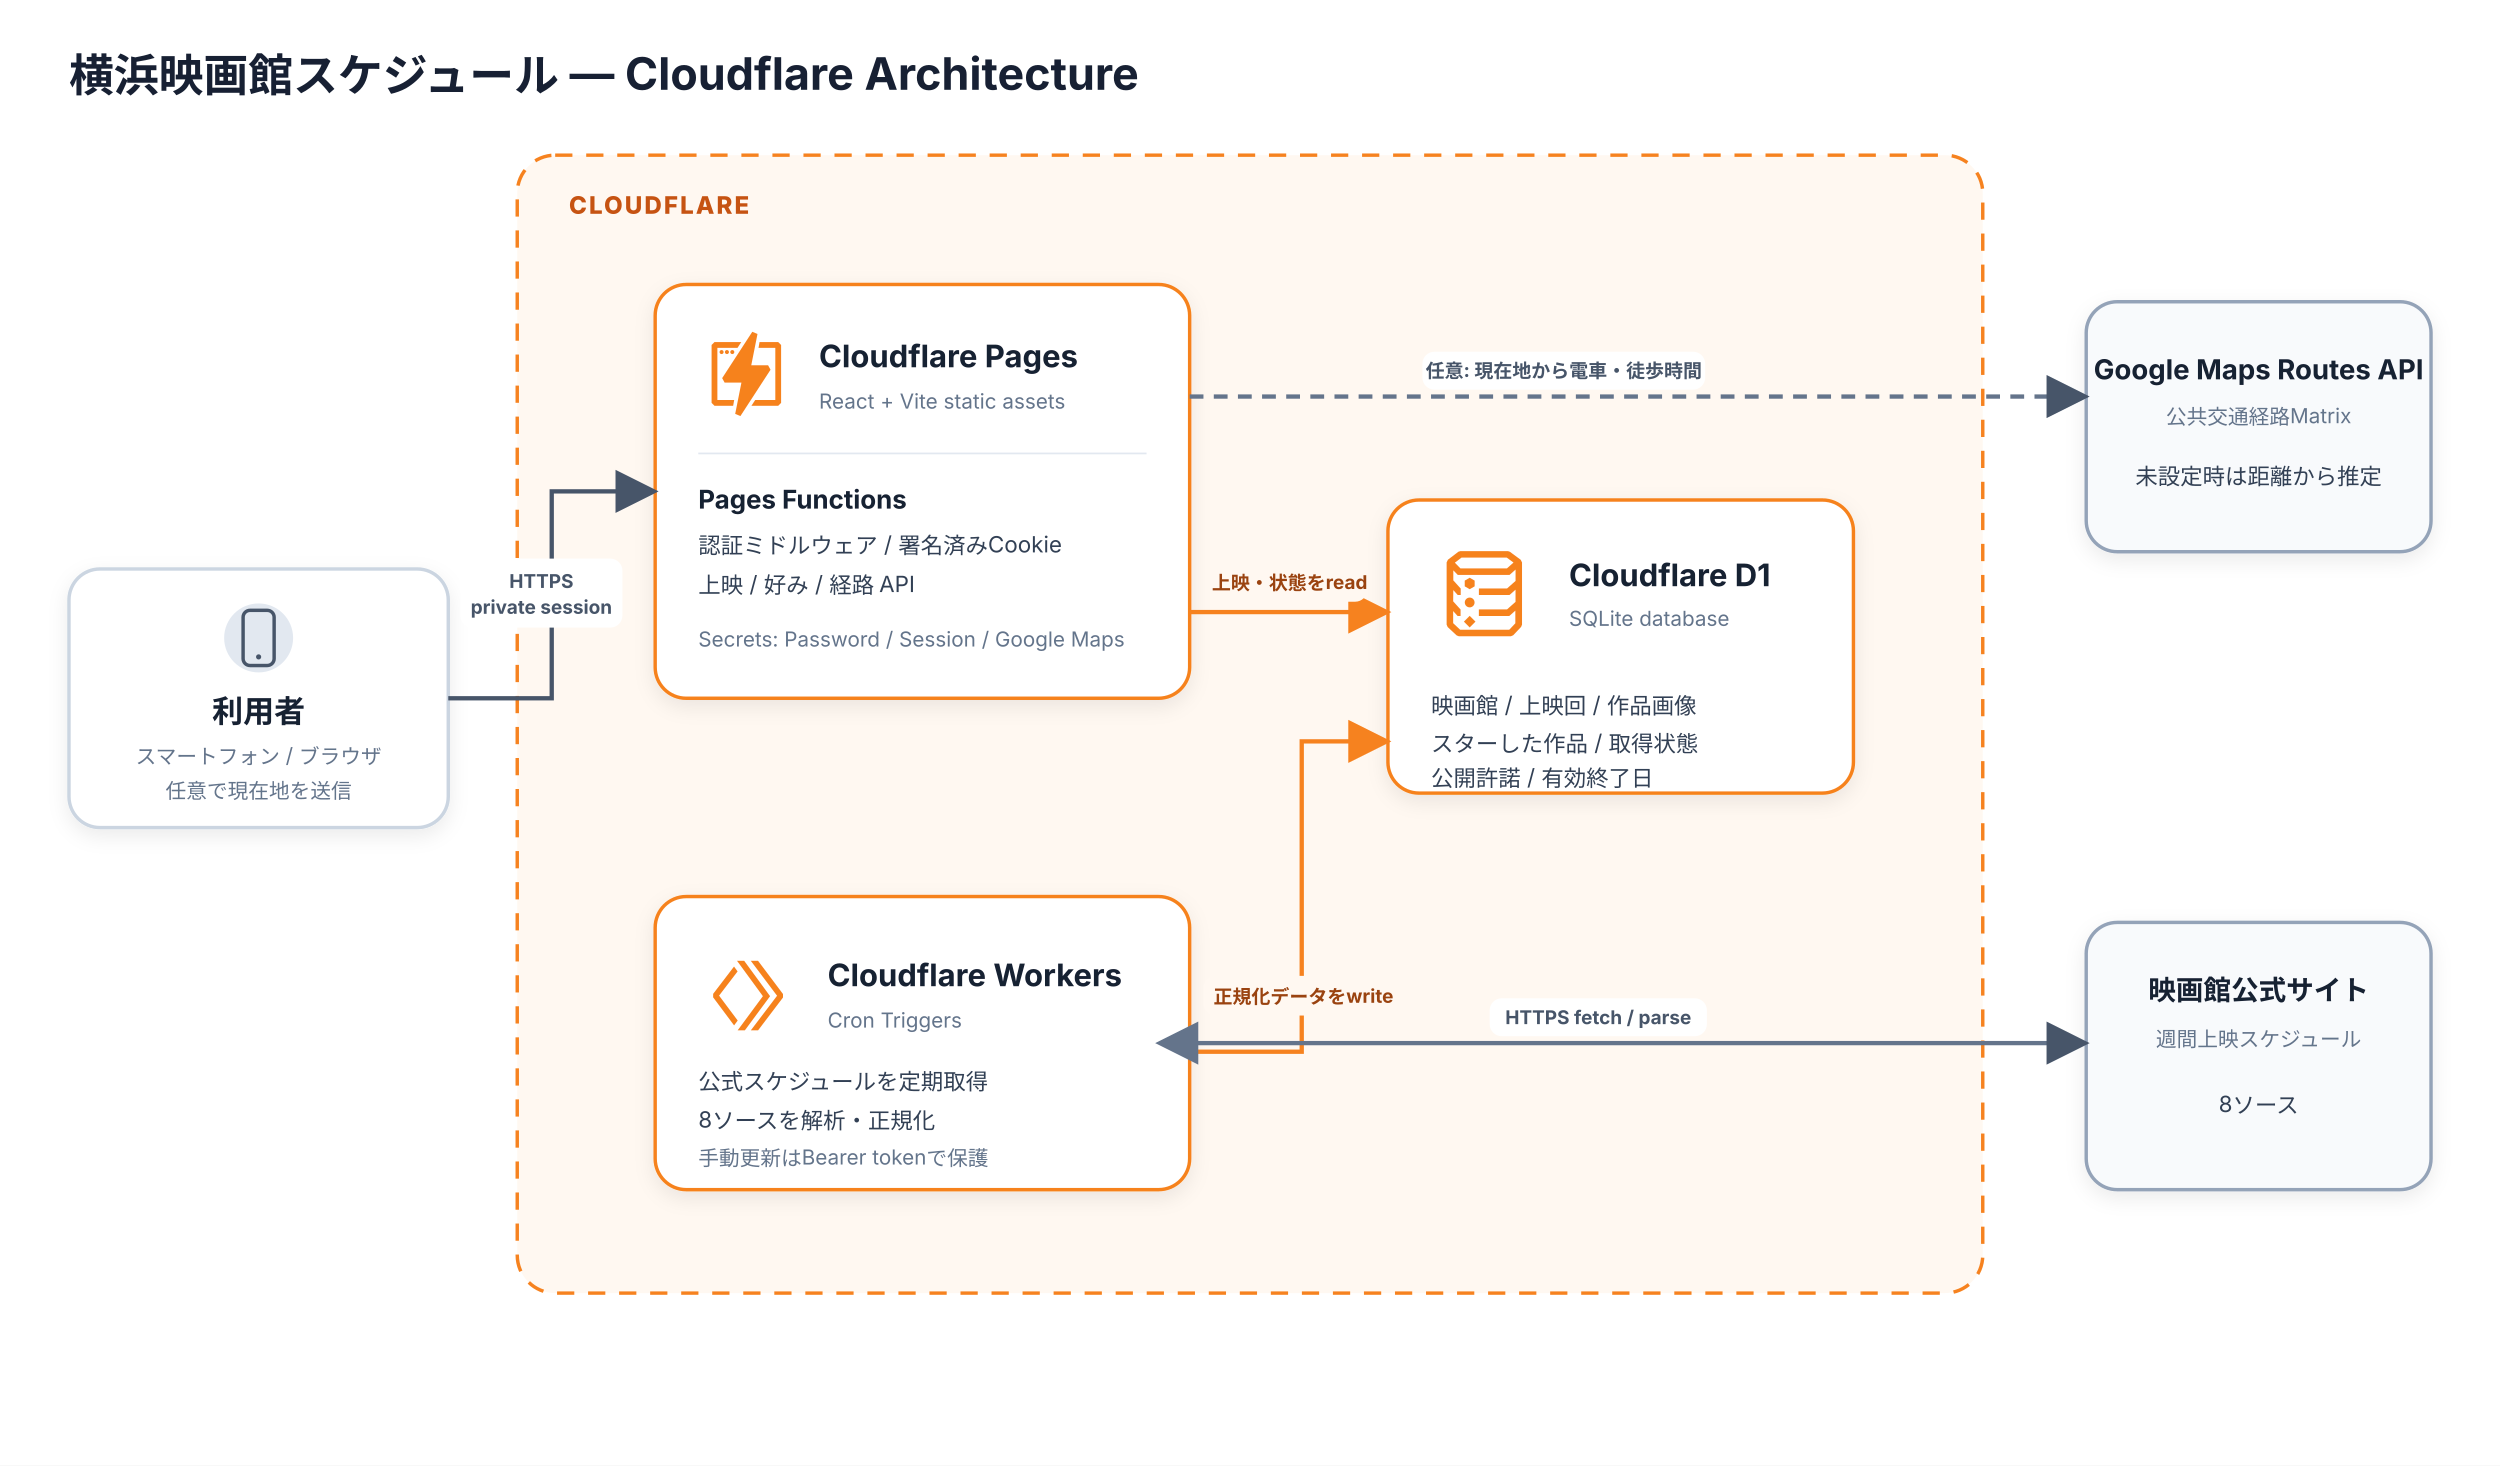
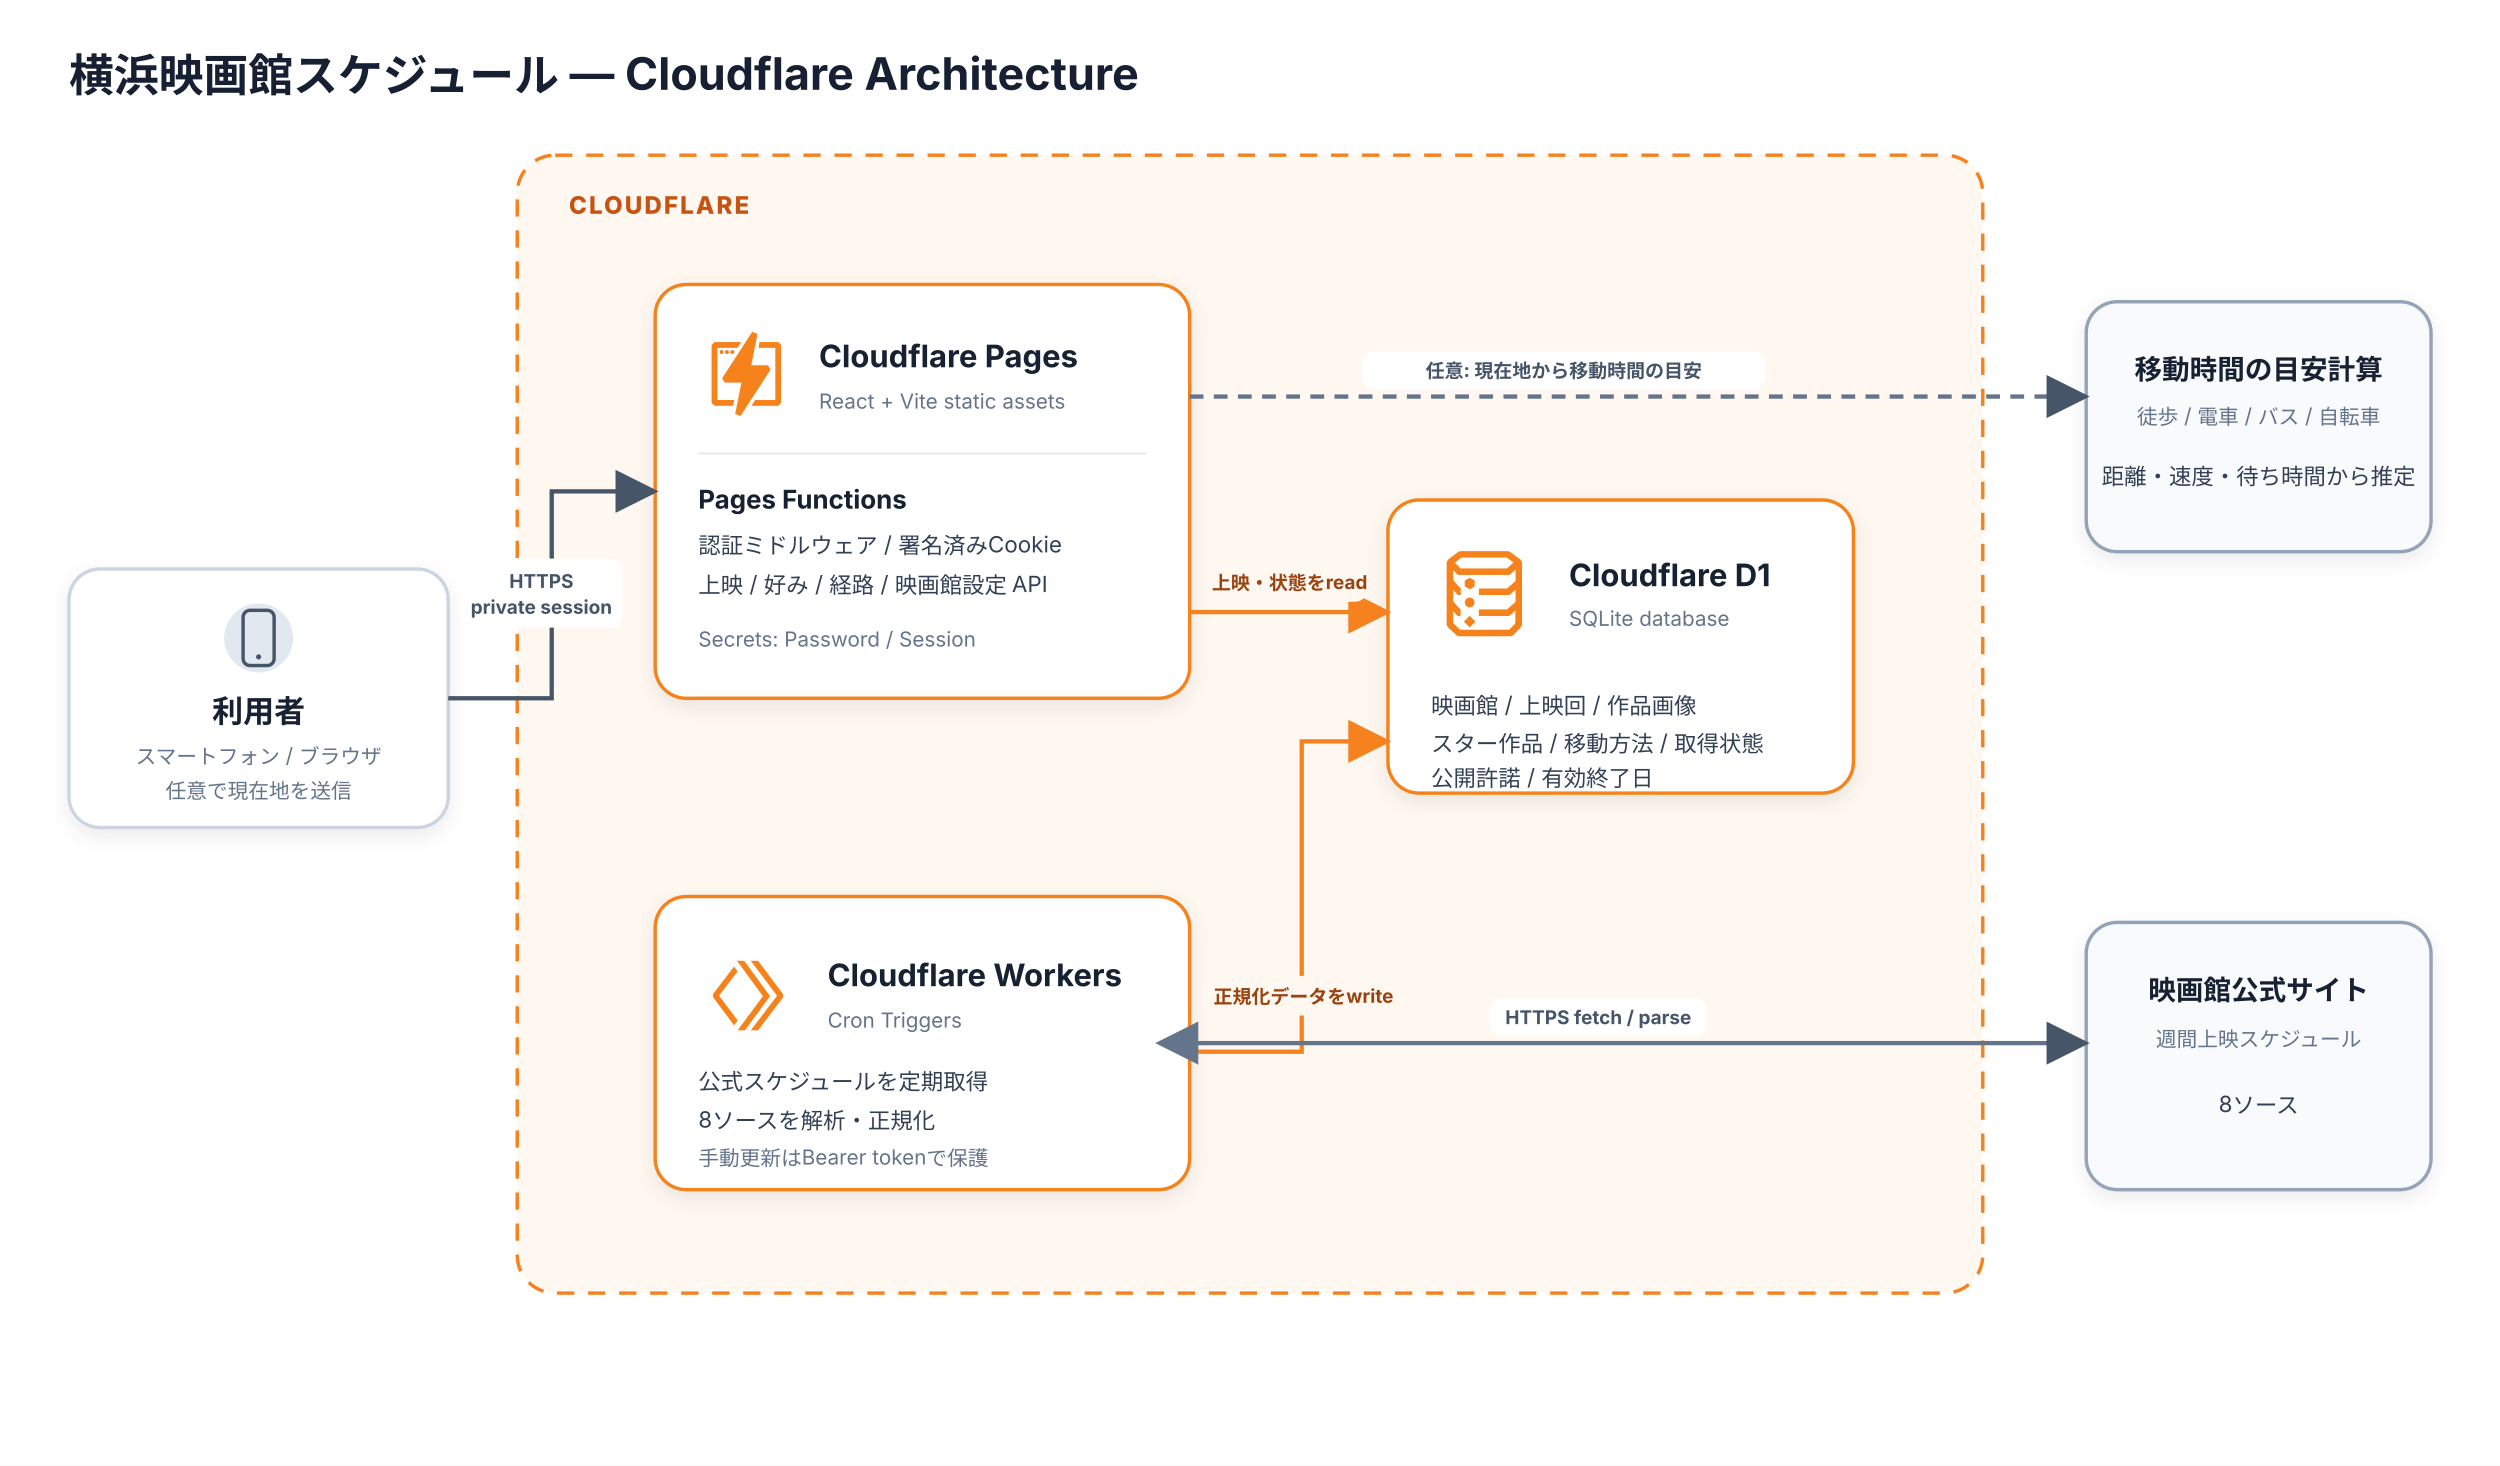
<svg xmlns="http://www.w3.org/2000/svg" width="1450" height="850" viewBox="0 0 1450 850" role="img" aria-labelledby="title description">
  <defs>
    <marker id="arrow-slate" markerWidth="10" markerHeight="10" refX="8" refY="5" orient="auto" markerUnits="strokeWidth">
      <path d="M0 0 10 5 0 10z" fill="#475569" />
    </marker>
    <marker id="arrow-orange" markerWidth="10" markerHeight="10" refX="8" refY="5" orient="auto" markerUnits="strokeWidth">
      <path d="M0 0 10 5 0 10z" fill="#f6821f" />
    </marker>
    <marker id="arrow-slate-start" markerWidth="10" markerHeight="10" refX="2" refY="5" orient="auto-start-reverse" markerUnits="strokeWidth">
      <path d="M0 0 10 5 0 10z" fill="#64748b" />
    </marker>
    <filter id="shadow" x="-10%" y="-10%" width="120%" height="130%">
      <feDropShadow dx="0" dy="4" stdDeviation="6" flood-color="#0f172a" flood-opacity=".08" />
    </filter>
    <style>
      text { font-family: -apple-system, BlinkMacSystemFont, "Segoe UI", "Hiragino Sans", "Yu Gothic", sans-serif; fill: #172033; }
      .title { font-size: 26px; font-weight: 750; }
      .boundary-label { font-size: 14px; font-weight: 800; letter-spacing: 1.2px; fill: #c65312; }
      .card-title { font-size: 18px; font-weight: 750; }
      .body { font-size: 13px; fill: #334155; }
      .muted { font-size: 12px; fill: #64748b; }
      .flow { font-size: 11px; font-weight: 650; fill: #475569; }
      .flow-orange { font-size: 11px; font-weight: 650; fill: #9a4310; }
    </style>
  </defs>
  <rect width="1450" height="850" fill="#ffffff" />
  <text class="title" x="40" y="53">横浜映画館スケジュール — Cloudflare Architecture</text>
  <rect x="300" y="90" width="850" height="660" rx="22" fill="#fff8f1" stroke="#f6821f" stroke-width="2" stroke-dasharray="10 8" />
  <text class="boundary-label" x="330" y="124">CLOUDFLARE</text>
  <g filter="url(#shadow)">
    <rect x="40" y="330" width="220" height="150" rx="18" fill="#fff" stroke="#cbd5e1" stroke-width="2" />
    <circle cx="150" cy="370" r="20" fill="#e2e8f0" />
    <rect x="141" y="354" width="18" height="32" rx="4" fill="none" stroke="#475569" stroke-width="2" />
    <circle cx="150" cy="381" r="1.5" fill="#475569" />
    <text x="150" y="419" text-anchor="middle" class="card-title">利用者</text>
    <text x="150" y="443" text-anchor="middle" class="muted">スマートフォン / ブラウザ</text>
    <text x="150" y="463" text-anchor="middle" class="muted">任意で現在地を送信</text>
  </g>
  <g filter="url(#shadow)">
    <rect x="380" y="165" width="310" height="240" rx="18" fill="#fff" stroke="#f6821f" stroke-width="2" />
    <g transform="translate(406 190) scale(1.12)" fill="#f6821f">
      <path d="m21.375 7.5-1.95 3H9v27h8.7l-.525 3H7.5L6 39V9l1.5-1.5zm9.45 0H40.5L42 9v30l-1.5 1.5H26.625l1.95-3H39v-27h-8.7z" />
      <path d="M21.45 28.5h-8.7l-1.275-2.325 15.6-24 2.7 1.125-3.225 16.2h8.7l1.275 2.325-15.6 24-2.7-1.125zM11.175 13.725a1.05 1.05 0 1 0 0-2.1 1.05 1.05 0 0 0 0 2.1m2.775 0a1.05 1.05 0 1 0 0-2.1 1.05 1.05 0 0 0 0 2.1m2.775 0a1.05 1.05 0 1 0 0-2.1 1.05 1.05 0 0 0 0 2.1" />
    </g>
    <text class="card-title" x="475" y="213">Cloudflare Pages</text>
    <text class="muted" x="475" y="237">React + Vite static assets</text>
    <line x1="405" y1="263" x2="665" y2="263" stroke="#e2e8f0" />
    <text class="card-title" x="405" y="295" style="font-size:15px">Pages Functions</text>
    <text class="body" x="405" y="321">認証ミドルウェア / 署名済みCookie</text>
-     <text class="body" x="405" y="344">上映 / 好み / 経路 API</text>
-     <text class="muted" x="405" y="375">Secrets: Password / Session / Google Maps</text>
+     <text class="body" x="405" y="344">上映 / 好み / 経路 / 映画館設定 API</text>
+     <text class="muted" x="405" y="375">Secrets: Password / Session</text>
  </g>
  <g filter="url(#shadow)">
    <rect x="805" y="290" width="270" height="170" rx="18" fill="#fff" stroke="#f6821f" stroke-width="2" />
    <g transform="translate(830 314) scale(.95)" fill="#f6821f">
      <path d="m23.6 22.2 3.03 1.75v3.5L23.6 29.2l-3.03-1.75v-3.5zM20.06 49l3.54-3.54L27.14 49l-3.54 3.54zm3.54-14.7c.593 0 1.17.176 1.67.506.493.33.878.798 1.1 1.35a3 3 0 0 1-.65 3.27c-.42.42-.954.705-1.54.821a3 3 0 0 1-1.73-.171 3.04 3.04 0 0 1-1.35-1.1 3 3 0 0 1-.506-1.67c0-.796.316-1.56.879-2.12a3 3 0 0 1 2.12-.879zM10.3 11.2l6.42-4.89 1.21-.37h29l1.19.39 6.61 4.89.82 1.61v38L55 52.21l-4.83 5.11-1.46.63h-31.7l-1.37-.54-5.48-5.11-.64-1.47v-38zm3.21 25.4 4.47 4.94h.056v4h-1.83l-2.7-3v7.39l4.26 4h30l3.7-3.91V42.3l-3.67 3.24h-18.6v-4h17.2l5.19-4.61v-7.44l-3.67 3.25h-18.7v-4h17.2l5.19-4.6v-6.92l-3.67 3.26h-31.6l-2.74-2.8v6.12l4.47 4.94h.056v4h-1.83l-2.7-3zm32.7-26.7h-27.6l-4.07 3.11 3.4 3.48h28.4l4-3.56z" />
    </g>
    <text class="card-title" x="910" y="340">Cloudflare D1</text>
    <text class="muted" x="910" y="363">SQLite database</text>
    <text class="body" x="830" y="414">映画館 / 上映回 / 作品画像</text>
-     <text class="body" x="830" y="436">スターした作品 / 取得状態</text>
+     <text class="body" x="830" y="436">スター作品 / 移動方法 / 取得状態</text>
    <text class="body" x="830" y="456">公開許諾 / 有効終了日</text>
  </g>
  <g filter="url(#shadow)">
    <rect x="380" y="520" width="310" height="170" rx="18" fill="#fff" stroke="#f6821f" stroke-width="2" />
    <g transform="translate(407 550) scale(1.12)" fill="#f6821f">
      <path d="m18.63 37.418-9.645-12.9 9.592-12.533-1.852-2.527L5.917 23.595l-.015 1.808 10.86 14.542z" />
      <path d="M21.997 6.503h-3.712l13.387 18.3-13.072 17.7h3.735L35.4 24.81z" />
      <path d="M29.175 6.503h-3.758l13.598 18.082-13.598 17.918h3.765l12.908-17.01v-1.808z" />
    </g>
    <text class="card-title" x="480" y="572">Cloudflare Workers</text>
    <text class="muted" x="480" y="596">Cron Triggers</text>
    <text class="body" x="405" y="632">公式スケジュールを定期取得</text>
    <text class="body" x="405" y="654">8ソースを解析・正規化</text>
    <text class="muted" x="405" y="676">手動更新はBearer tokenで保護</text>
  </g>
  <g filter="url(#shadow)">
    <rect x="1210" y="175" width="200" height="145" rx="18" fill="#f8fafc" stroke="#94a3b8" stroke-width="2" />
-     <text class="card-title" x="1310" y="220" text-anchor="middle" style="font-size:16px">Google Maps Routes API</text>
-     <text class="muted" x="1310" y="246" text-anchor="middle">公共交通経路Matrix</text>
-     <text class="body" x="1310" y="281" text-anchor="middle">未設定時は距離から推定</text>
+     <text class="card-title" x="1310" y="220" text-anchor="middle" style="font-size:16px">移動時間の目安計算</text>
+     <text class="muted" x="1310" y="246" text-anchor="middle">徒歩 / 電車 / バス / 自転車</text>
+     <text class="body" x="1310" y="281" text-anchor="middle">距離・速度・待ち時間から推定</text>
  </g>
  <g filter="url(#shadow)">
    <rect x="1210" y="535" width="200" height="155" rx="18" fill="#f8fafc" stroke="#94a3b8" stroke-width="2" />
    <text class="card-title" x="1310" y="580" text-anchor="middle" style="font-size:16px">映画館公式サイト</text>
    <text class="muted" x="1310" y="607" text-anchor="middle">週間上映スケジュール</text>
    <text class="body" x="1310" y="645" text-anchor="middle">8ソース</text>
  </g>
  <path d="M260 405H320V285H377" fill="none" stroke="#475569" stroke-width="2.5" marker-end="url(#arrow-slate)" />
  <rect x="267" y="324" width="94" height="40" rx="7" fill="#fff" />
  <text class="flow" x="314" y="341" text-anchor="middle">HTTPS</text>
  <text class="flow" x="314" y="356" text-anchor="middle">private session</text>
  <path d="M690 355H802" fill="none" stroke="#f6821f" stroke-width="2.5" marker-end="url(#arrow-orange)" />
  <rect x="703" y="327" width="90" height="22" rx="7" fill="#fff8f1" />
  <text class="flow-orange" x="748" y="342" text-anchor="middle">上映・状態をread</text>
  <path d="M690 610H755V430H802" fill="none" stroke="#f6821f" stroke-width="2.5" marker-end="url(#arrow-orange)" />
  <rect x="698" y="566" width="116" height="23" rx="7" fill="#fff8f1" />
  <text class="flow-orange" x="756" y="582" text-anchor="middle">正規化データをwrite</text>
  <path d="M690 230H1207" fill="none" stroke="#64748b" stroke-width="2.5" stroke-dasharray="8 6" marker-end="url(#arrow-slate)" />
-   <rect x="825" y="204" width="164" height="22" rx="7" fill="#fff" />
-   <text class="flow" x="907" y="219" text-anchor="middle">任意: 現在地から電車・徒歩時間</text>
+   <rect x="790" y="204" width="234" height="22" rx="7" fill="#fff" />
+   <text class="flow" x="907" y="219" text-anchor="middle">任意: 現在地から移動時間の目安</text>
  <path d="M690 605H1207" fill="none" stroke="#64748b" stroke-width="2.5" marker-start="url(#arrow-slate-start)" marker-end="url(#arrow-slate)" />
  <rect x="864" y="579" width="126" height="22" rx="7" fill="#fff" />
  <text class="flow" x="927" y="594" text-anchor="middle">HTTPS fetch / parse</text>
</svg>
